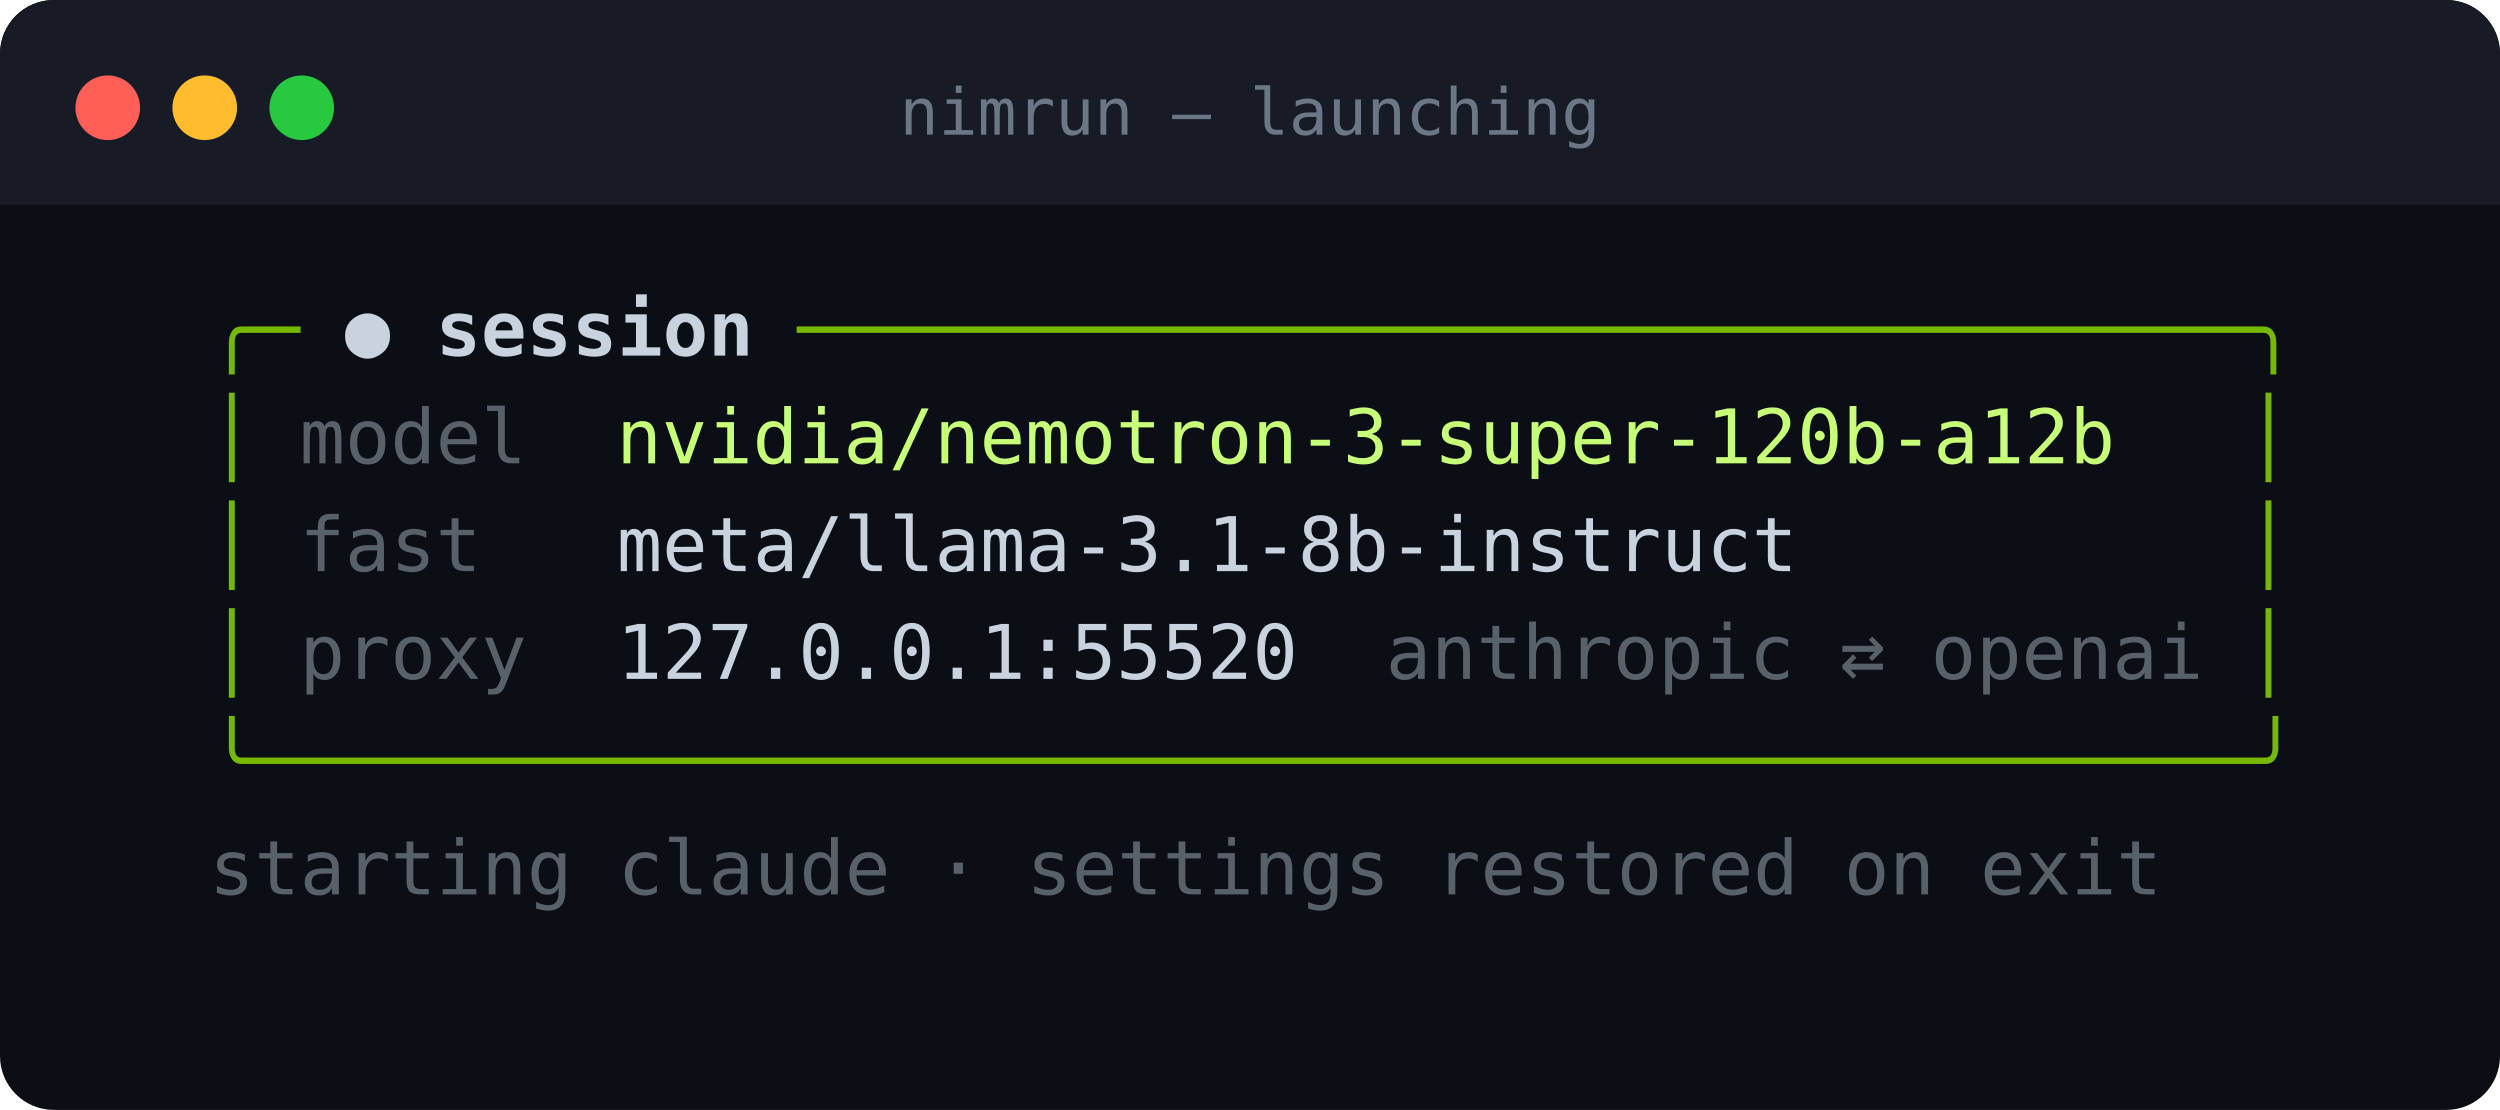
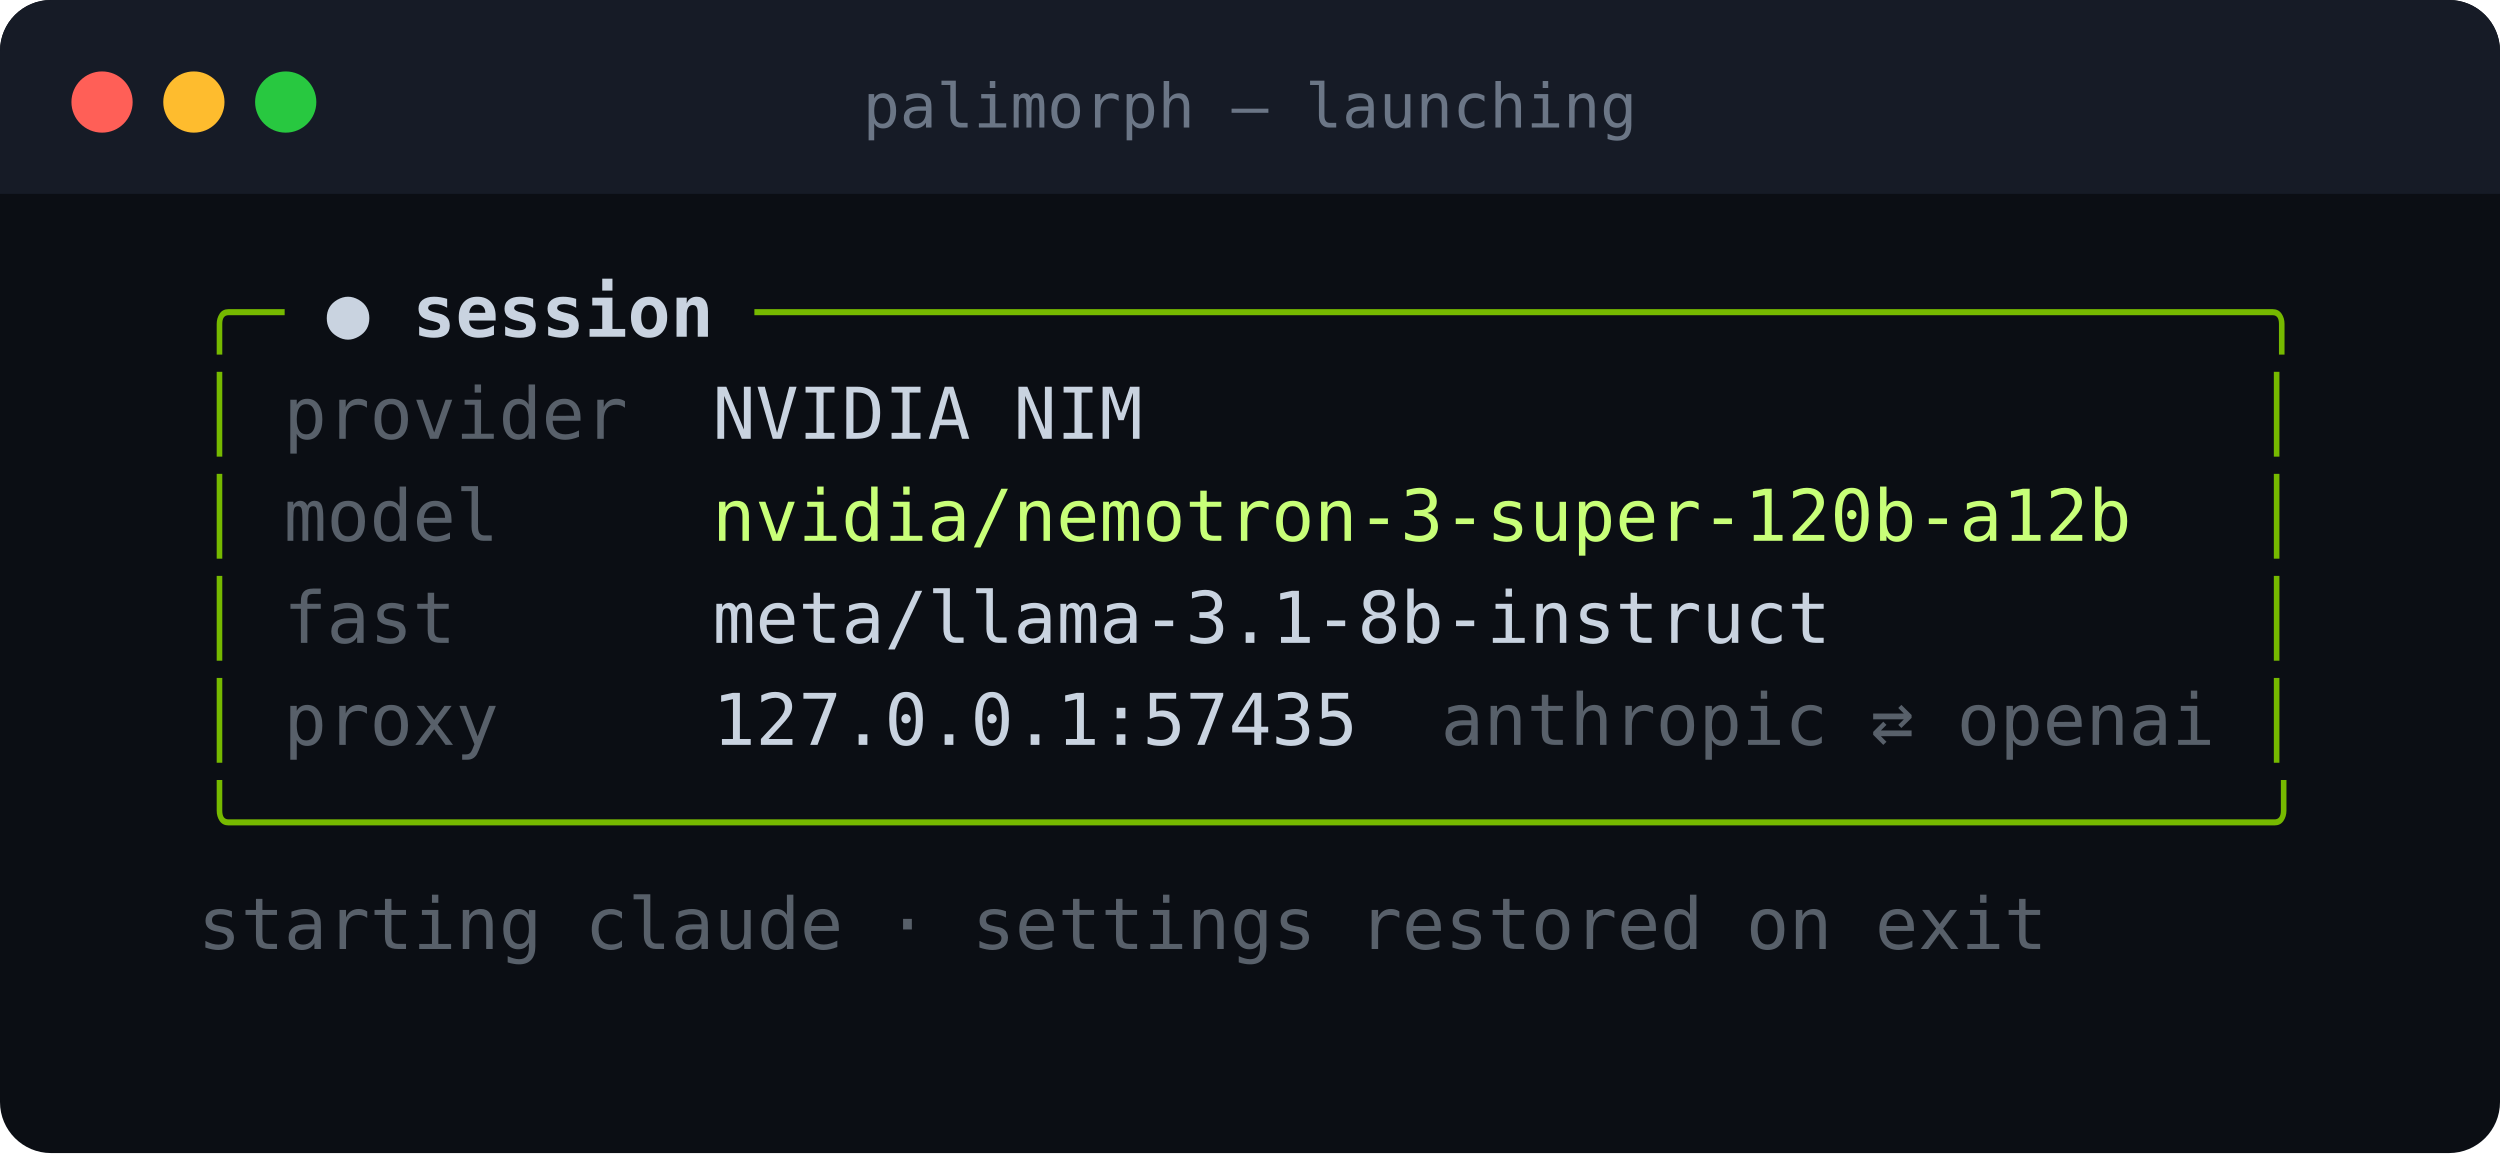
- <svg xmlns="http://www.w3.org/2000/svg" width="464" height="206" viewBox="0 0 464 206" font-family="ui-monospace, 'SF Mono', SFMono-Regular, Menlo, Consolas, 'DejaVu Sans Mono', monospace" font-size="14">
-   <rect width="464" height="206" rx="10" fill="#0b0e14" />
-   <path d="M0 10a10 10 0 0 1 10-10h444a10 10 0 0 1 10 10v28H0z" fill="#161b26" />
+ <svg xmlns="http://www.w3.org/2000/svg" width="490" height="226" viewBox="0 0 490 226" font-family="ui-monospace, 'SF Mono', SFMono-Regular, Menlo, Consolas, 'DejaVu Sans Mono', monospace" font-size="14">
+   <rect width="490" height="226" rx="10" fill="#0b0e14" />
+   <path d="M0 10a10 10 0 0 1 10-10h470a10 10 0 0 1 10 10v28H0z" fill="#161b26" />
  <circle cx="20" cy="20" r="6" fill="#ff5f57" />
  <circle cx="38" cy="20" r="6" fill="#febc2e" />
  <circle cx="56" cy="20" r="6" fill="#28c840" />
-   <text x="232" y="25" fill="#6b7686" font-size="12" text-anchor="middle">nimrun — launching</text>
+   <text x="245" y="25" fill="#6b7686" font-size="12" text-anchor="middle">palimorph — launching</text>
  <text x="38.8" y="66" fill="rgb(118,185,0)" textLength="16.80" lengthAdjust="spacing" xml:space="preserve">╭─</text>
  <text x="64.0" y="66" fill="#c9d3e0" font-weight="700" textLength="75.60" lengthAdjust="spacing" xml:space="preserve">● session</text>
-   <text x="148.0" y="66" fill="rgb(118,185,0)" textLength="277.20" lengthAdjust="spacing" xml:space="preserve">────────────────────────────────╮</text>
+   <text x="148.0" y="66" fill="rgb(118,185,0)" textLength="302.40" lengthAdjust="spacing" xml:space="preserve">───────────────────────────────────╮</text>
  <text x="38.8" y="86" fill="rgb(118,185,0)" textLength="8.40" lengthAdjust="spacing" xml:space="preserve">│</text>
-   <text x="55.6" y="86" fill="rgb(88,96,106)" textLength="42.00" lengthAdjust="spacing" xml:space="preserve">model</text>
-   <text x="114.4" y="86" fill="rgb(200,255,120)" textLength="277.20" lengthAdjust="spacing" xml:space="preserve">nvidia/nemotron-3-super-120b-a12b</text>
-   <text x="416.8" y="86" fill="rgb(118,185,0)" textLength="8.40" lengthAdjust="spacing" xml:space="preserve">│</text>
+   <text x="55.6" y="86" fill="rgb(88,96,106)" textLength="67.20" lengthAdjust="spacing" xml:space="preserve">provider</text>
+   <text x="122.8" y="86" fill="#c9d3e0" textLength="319.20" lengthAdjust="spacing" xml:space="preserve">  NVIDIA NIM                          </text>
+   <text x="442.0" y="86" fill="rgb(118,185,0)" textLength="8.40" lengthAdjust="spacing" xml:space="preserve">│</text>
  <text x="38.8" y="106" fill="rgb(118,185,0)" textLength="8.40" lengthAdjust="spacing" xml:space="preserve">│</text>
-   <text x="55.6" y="106" fill="rgb(88,96,106)" textLength="42.00" lengthAdjust="spacing" xml:space="preserve">fast </text>
-   <text x="97.6" y="106" fill="#c9d3e0" textLength="319.20" lengthAdjust="spacing" xml:space="preserve">  meta/llama-3.1-8b-instruct          </text>
-   <text x="416.8" y="106" fill="rgb(118,185,0)" textLength="8.40" lengthAdjust="spacing" xml:space="preserve">│</text>
+   <text x="55.6" y="106" fill="rgb(88,96,106)" textLength="67.20" lengthAdjust="spacing" xml:space="preserve">model   </text>
+   <text x="139.6" y="106" fill="rgb(200,255,120)" textLength="277.20" lengthAdjust="spacing" xml:space="preserve">nvidia/nemotron-3-super-120b-a12b</text>
+   <text x="442.0" y="106" fill="rgb(118,185,0)" textLength="8.40" lengthAdjust="spacing" xml:space="preserve">│</text>
  <text x="38.8" y="126" fill="rgb(118,185,0)" textLength="8.40" lengthAdjust="spacing" xml:space="preserve">│</text>
-   <text x="55.6" y="126" fill="rgb(88,96,106)" textLength="42.00" lengthAdjust="spacing" xml:space="preserve">proxy</text>
-   <text x="97.6" y="126" fill="#c9d3e0" textLength="159.60" lengthAdjust="spacing" xml:space="preserve">  127.0.0.1:55520  </text>
-   <text x="257.2" y="126" fill="rgb(88,96,106)" textLength="151.20" lengthAdjust="spacing" xml:space="preserve">anthropic ⇄ openai</text>
-   <text x="416.8" y="126" fill="rgb(118,185,0)" textLength="8.40" lengthAdjust="spacing" xml:space="preserve">│</text>
-   <text x="38.8" y="146" fill="rgb(118,185,0)" textLength="386.40" lengthAdjust="spacing" xml:space="preserve">╰────────────────────────────────────────────╯</text>
-   <text x="38.8" y="166" fill="rgb(88,96,106)" textLength="361.20" lengthAdjust="spacing" xml:space="preserve">starting claude · settings restored on exit</text>
+   <text x="55.6" y="126" fill="rgb(88,96,106)" textLength="67.20" lengthAdjust="spacing" xml:space="preserve">fast    </text>
+   <text x="122.8" y="126" fill="#c9d3e0" textLength="319.20" lengthAdjust="spacing" xml:space="preserve">  meta/llama-3.1-8b-instruct          </text>
+   <text x="442.0" y="126" fill="rgb(118,185,0)" textLength="8.40" lengthAdjust="spacing" xml:space="preserve">│</text>
+   <text x="38.8" y="146" fill="rgb(118,185,0)" textLength="8.40" lengthAdjust="spacing" xml:space="preserve">│</text>
+   <text x="55.6" y="146" fill="rgb(88,96,106)" textLength="67.20" lengthAdjust="spacing" xml:space="preserve">proxy   </text>
+   <text x="122.8" y="146" fill="#c9d3e0" textLength="159.60" lengthAdjust="spacing" xml:space="preserve">  127.0.0.1:57435  </text>
+   <text x="282.4" y="146" fill="rgb(88,96,106)" textLength="151.20" lengthAdjust="spacing" xml:space="preserve">anthropic ⇄ openai</text>
+   <text x="442.0" y="146" fill="rgb(118,185,0)" textLength="8.40" lengthAdjust="spacing" xml:space="preserve">│</text>
+   <text x="38.8" y="166" fill="rgb(118,185,0)" textLength="411.60" lengthAdjust="spacing" xml:space="preserve">╰───────────────────────────────────────────────╯</text>
+   <text x="38.8" y="186" fill="rgb(88,96,106)" textLength="361.20" lengthAdjust="spacing" xml:space="preserve">starting claude · settings restored on exit</text>
</svg>
